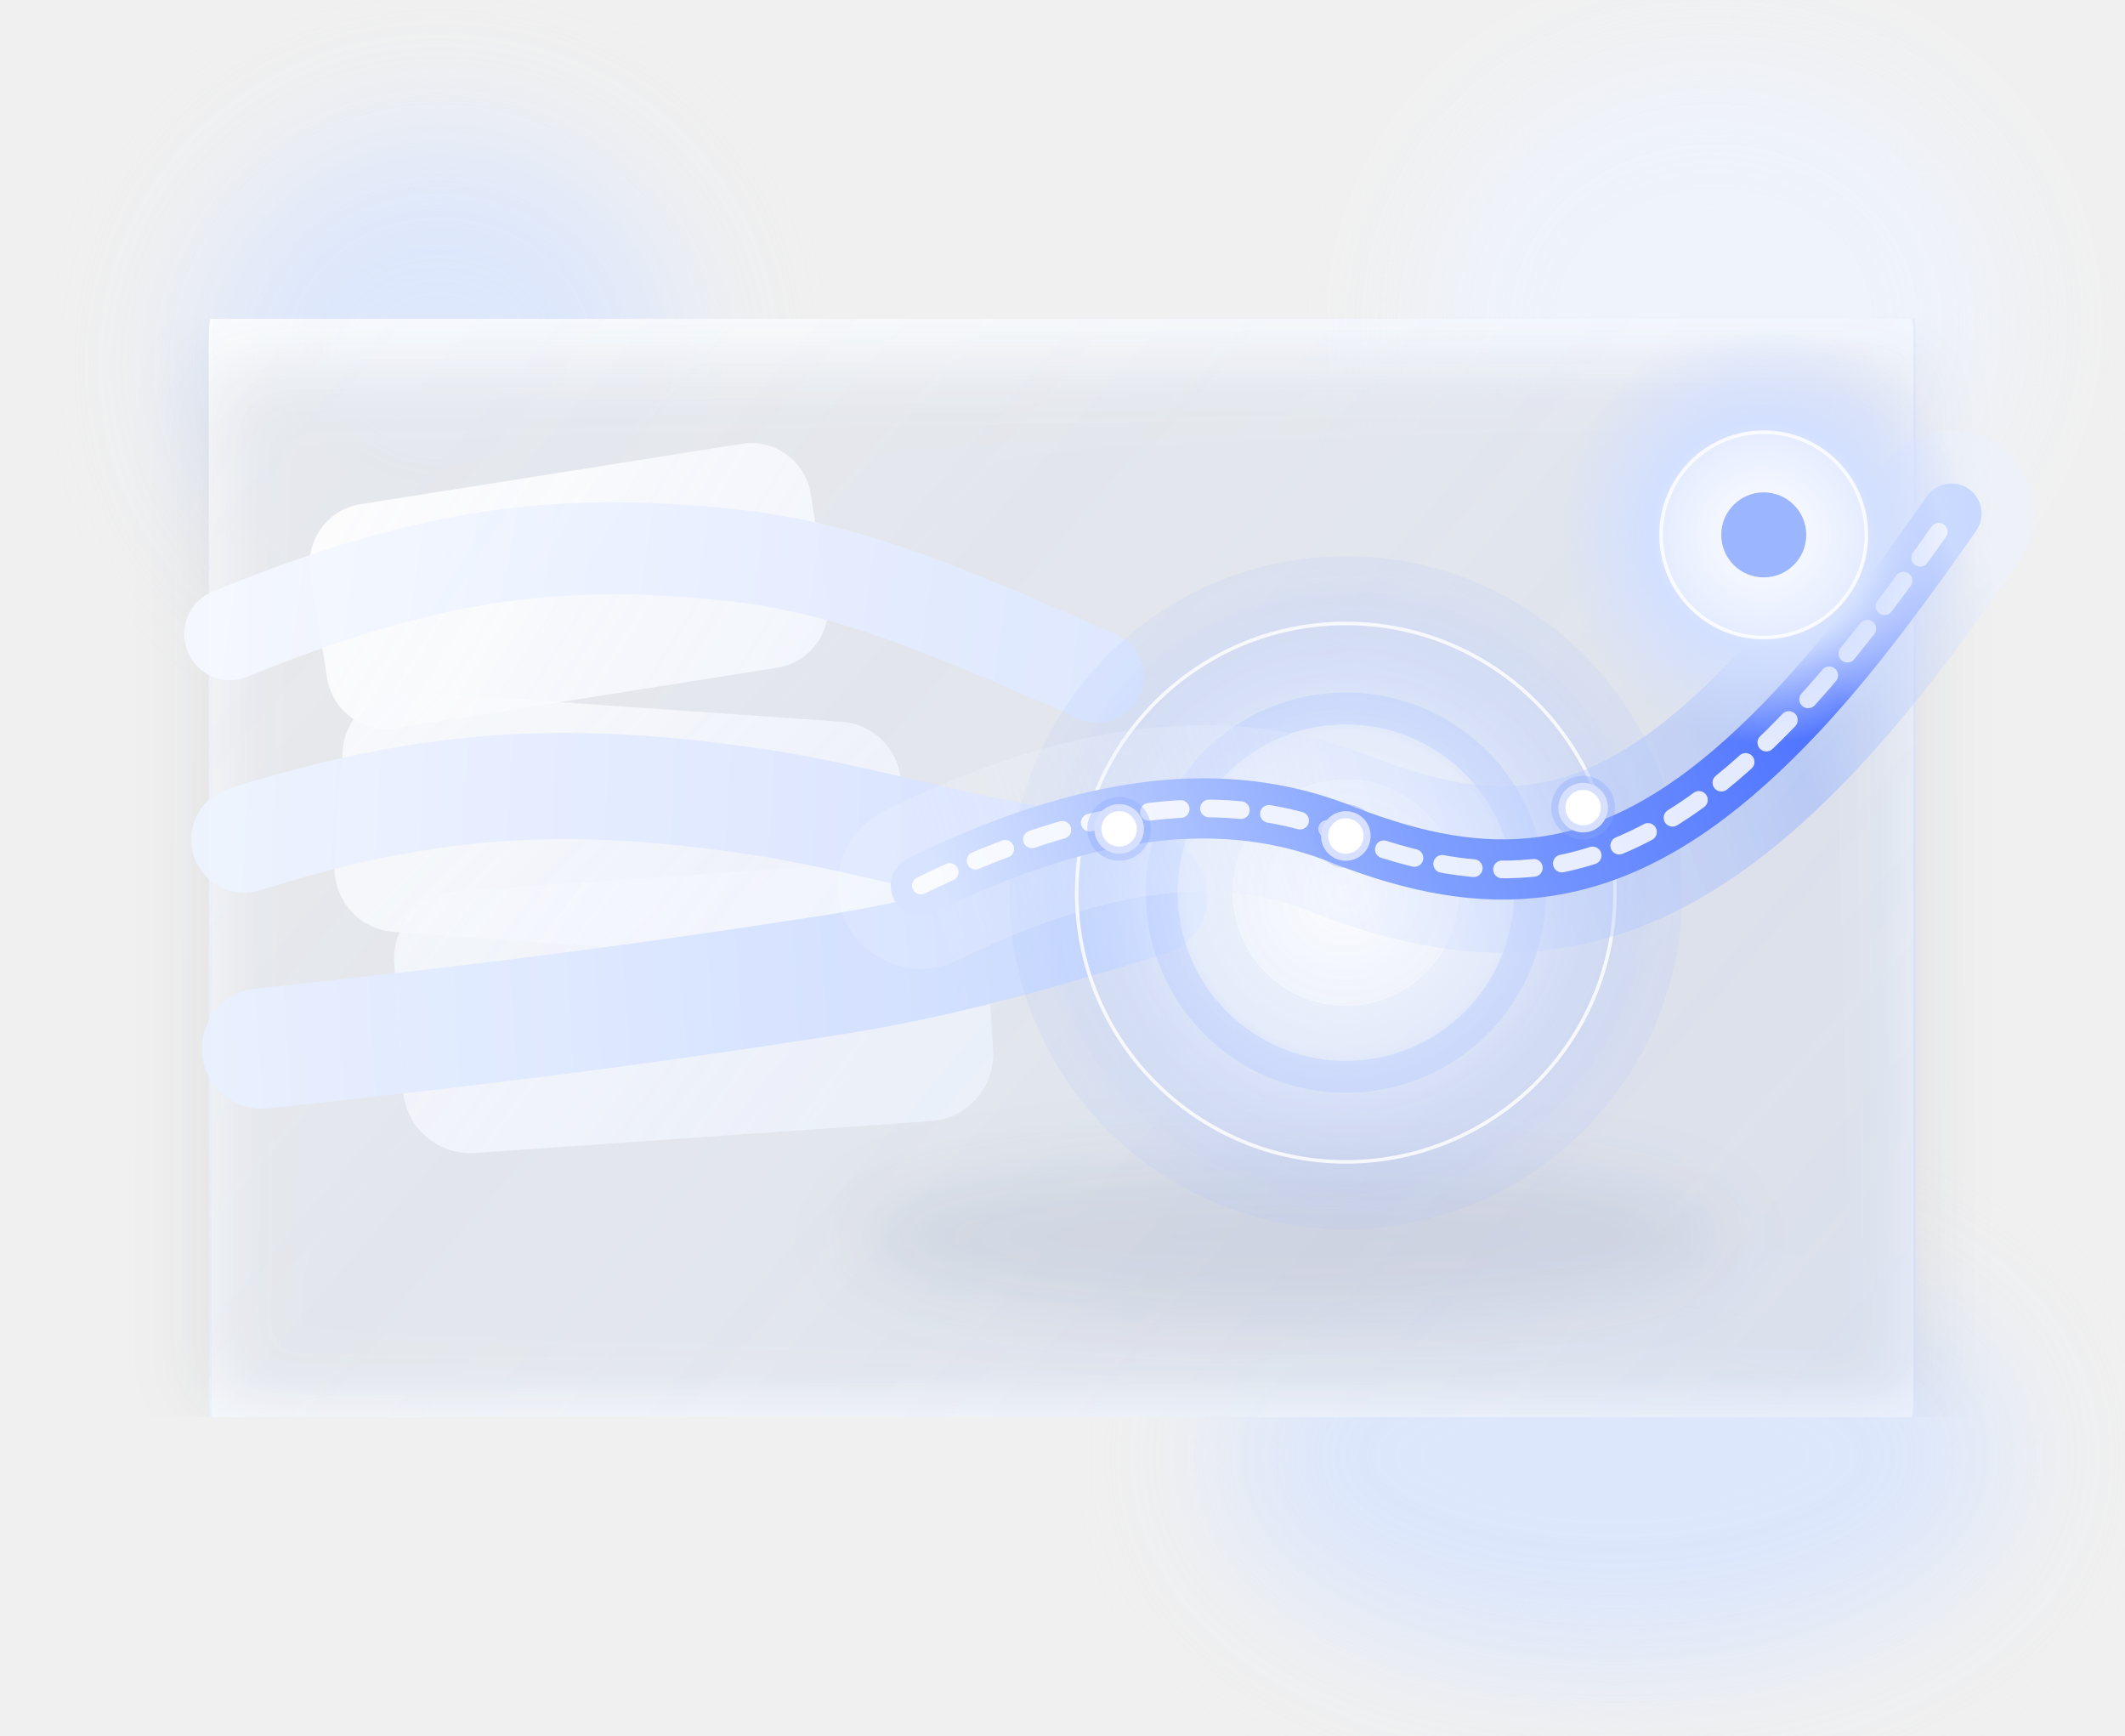
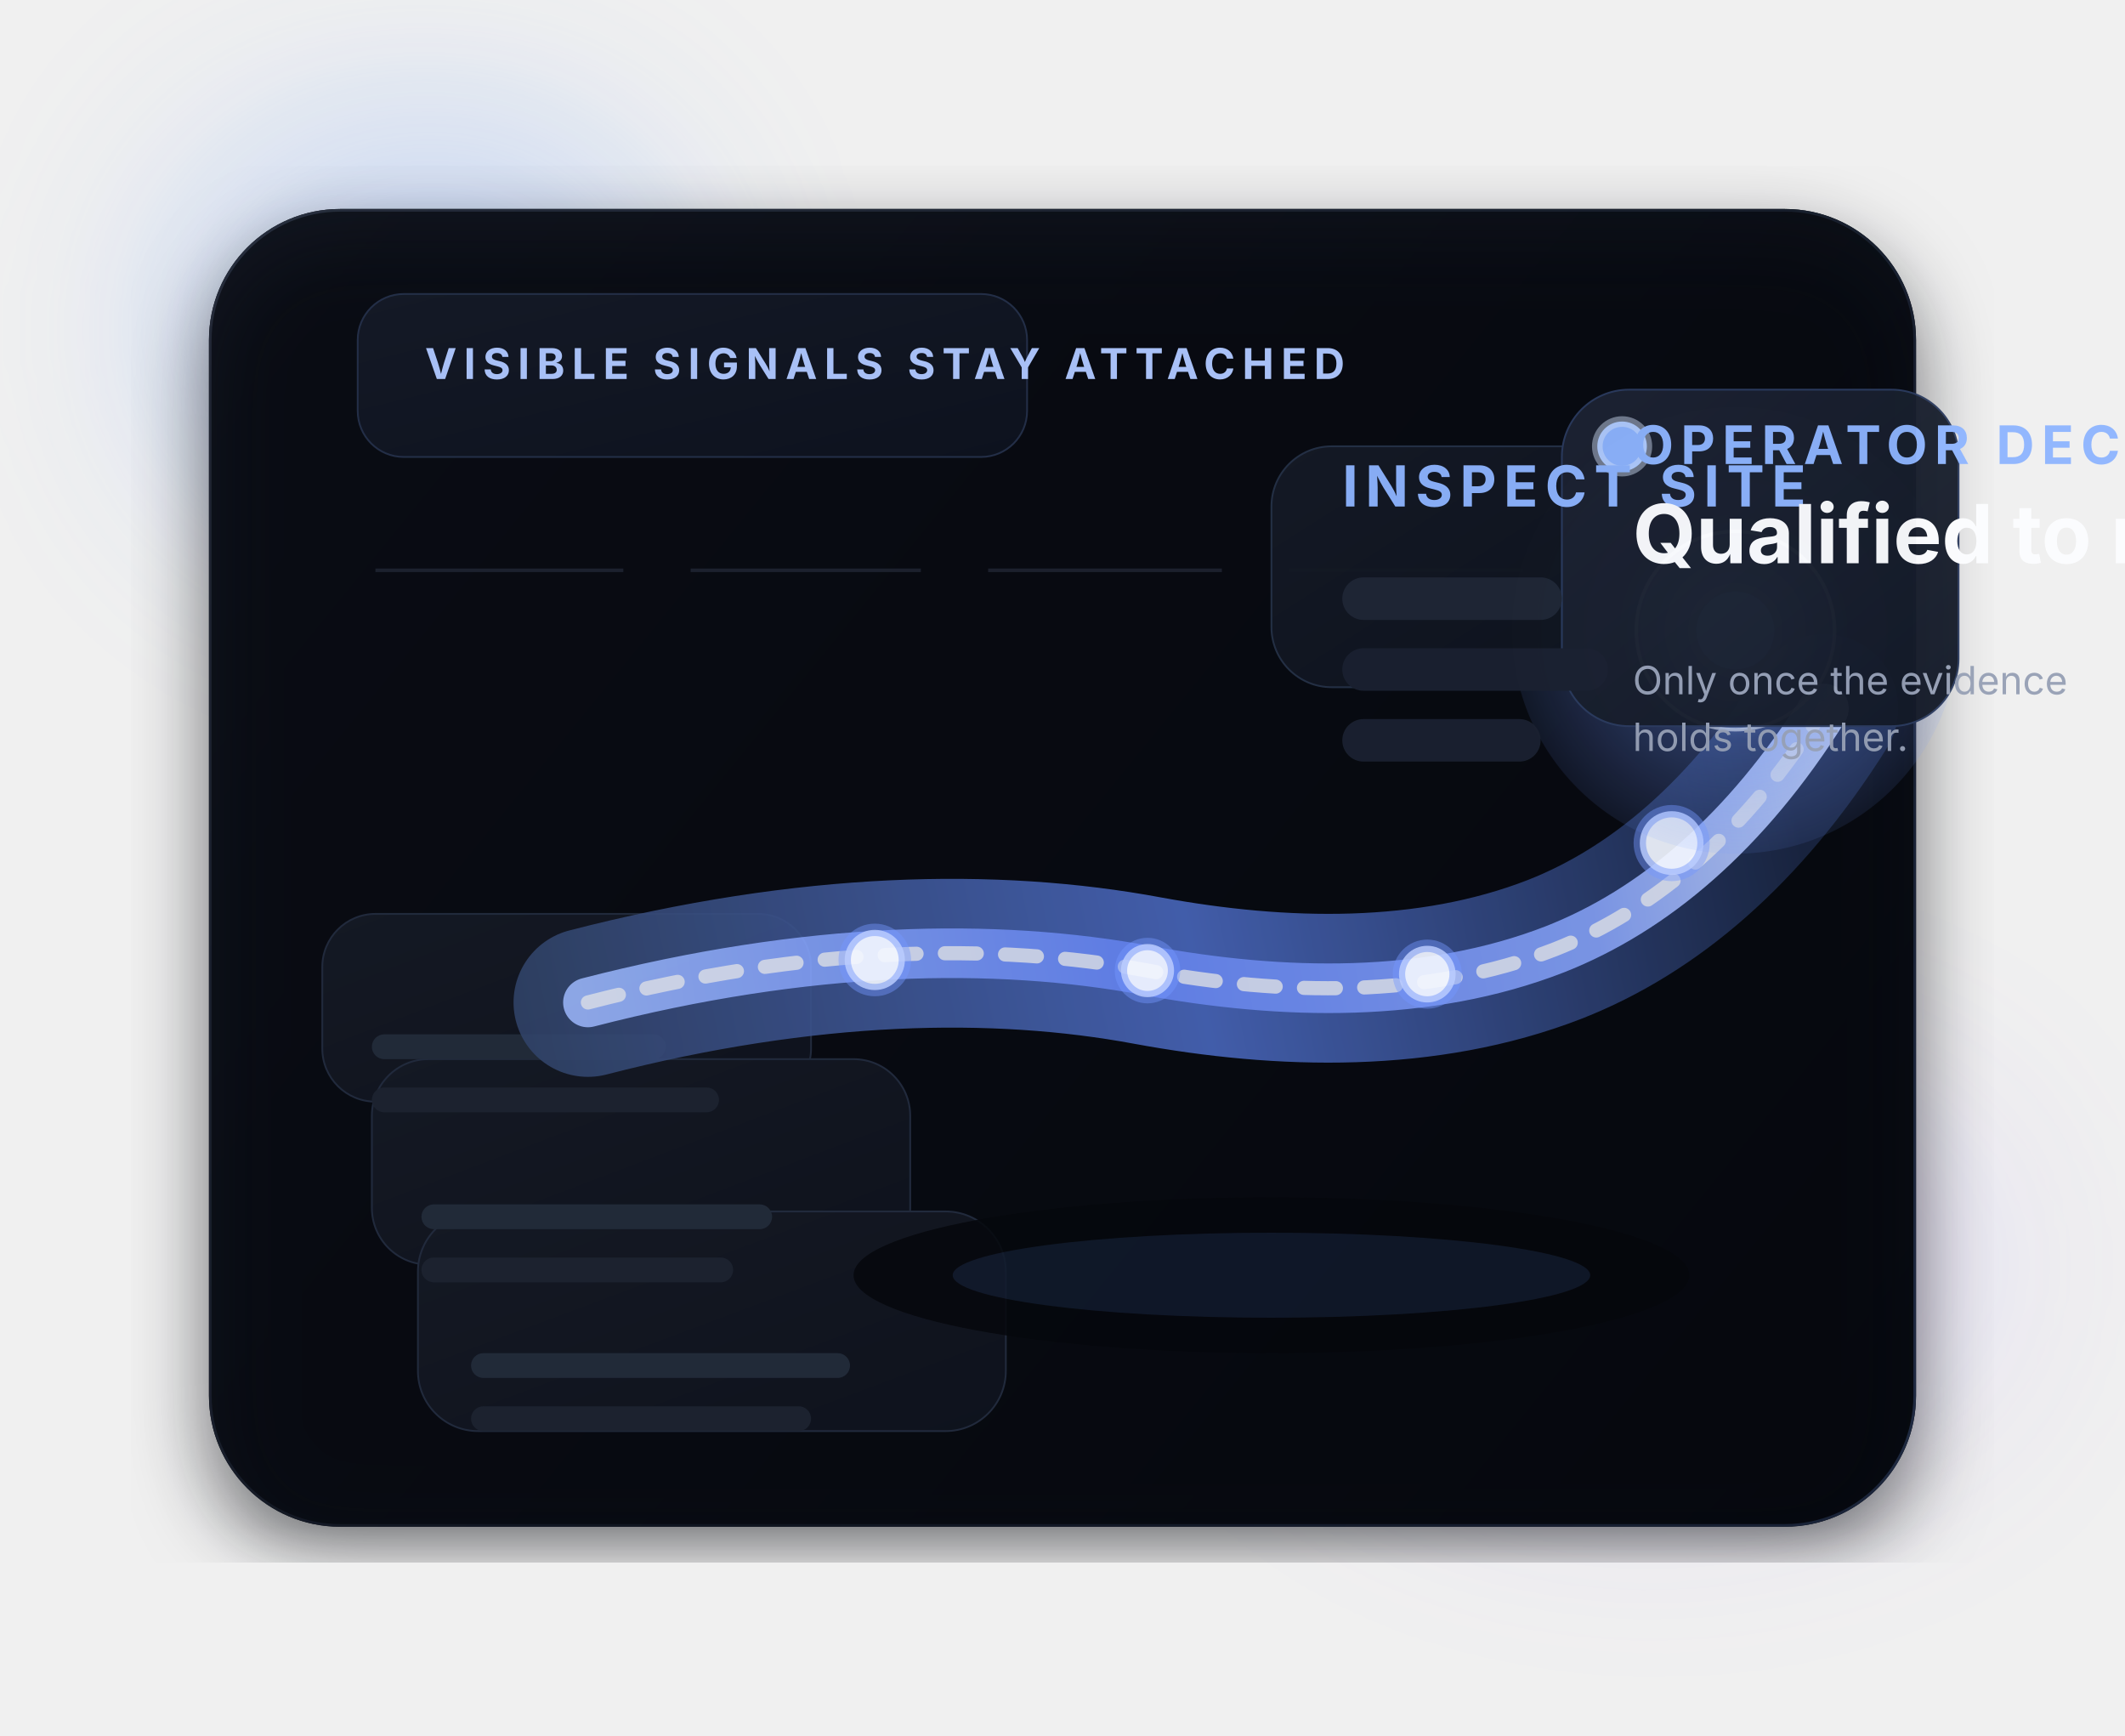
<svg xmlns="http://www.w3.org/2000/svg" width="1200" height="980" viewBox="0 0 1200 980" fill="none">
  <defs>
-     <filter id="blur-xl" x="-160" y="-160" width="1520" height="1300" filterUnits="userSpaceOnUse" color-interpolation-filters="sRGB">
-       <feGaussianBlur stdDeviation="36" />
-     </filter>
-     <filter id="blur-lg" x="-80" y="-80" width="1360" height="1140" filterUnits="userSpaceOnUse" color-interpolation-filters="sRGB">
-       <feGaussianBlur stdDeviation="20" />
-     </filter>
-     <filter id="shadow-soft" x="76" y="180" width="1048" height="620" filterUnits="userSpaceOnUse" color-interpolation-filters="sRGB">
-       <feOffset dy="24" />
+     <filter id="shadow-soft" x="74" y="94" width="1052" height="788" filterUnits="userSpaceOnUse" color-interpolation-filters="sRGB">
+       <feOffset dy="18" />
      <feGaussianBlur stdDeviation="22" />
-       <feColorMatrix type="matrix" values="0 0 0 0 0.071 0 0 0 0 0.122 0 0 0 0 0.247 0 0 0 0.10 0" />
+       <feColorMatrix type="matrix" values="0 0 0 0 0.012 0 0 0 0 0.02 0 0 0 0 0.043 0 0 0 0.56 0" />
      <feBlend mode="normal" in2="SourceGraphic" result="shape" />
    </filter>
-     <linearGradient id="panelStroke" x1="120" y1="110" x2="1080" y2="870" gradientUnits="userSpaceOnUse">
-       <stop stop-color="#FFFFFF" stop-opacity="0.94" />
-       <stop offset="1" stop-color="#CAD9FF" stop-opacity="0.38" />
+     <filter id="blur-xl" x="-120" y="-60" width="1440" height="1160" filterUnits="userSpaceOnUse" color-interpolation-filters="sRGB">
+       <feGaussianBlur stdDeviation="48" />
+     </filter>
+     <linearGradient id="panelFill" x1="148" y1="118" x2="1044" y2="848" gradientUnits="userSpaceOnUse">
+       <stop stop-color="#11151F" />
+       <stop offset="1" stop-color="#080B12" />
    </linearGradient>
-     <linearGradient id="panelFill" x1="164" y1="118" x2="1012" y2="852" gradientUnits="userSpaceOnUse">
-       <stop stop-color="#FFFFFF" stop-opacity="0.84" />
-       <stop offset="1" stop-color="#EEF4FF" stop-opacity="0.96" />
+     <linearGradient id="panelStroke" x1="118" y1="118" x2="1082" y2="862" gradientUnits="userSpaceOnUse">
+       <stop stop-color="#2C3344" />
+       <stop offset="0.58" stop-color="#1A2130" />
+       <stop offset="1" stop-color="#2B3A5A" />
    </linearGradient>
-     <linearGradient id="cardFill" x1="172" y1="308" x2="530" y2="622" gradientUnits="userSpaceOnUse">
-       <stop stop-color="#FFFFFF" stop-opacity="0.96" />
-       <stop offset="1" stop-color="#EFF4FF" stop-opacity="0.82" />
+     <linearGradient id="cardFill" x1="0" y1="0" x2="1" y2="1">
+       <stop stop-color="#171D2A" />
+       <stop offset="1" stop-color="#0F1420" />
    </linearGradient>
-     <linearGradient id="threadOne" x1="118" y1="356" x2="652" y2="434" gradientUnits="userSpaceOnUse">
-       <stop stop-color="#F5F8FF" />
-       <stop offset="1" stop-color="#DCE7FF" />
+     <linearGradient id="signalThread" x1="324" y1="548" x2="1048" y2="426" gradientUnits="userSpaceOnUse">
+       <stop stop-color="#9CB9FF" />
+       <stop offset="0.42" stop-color="#6A8CFF" />
+       <stop offset="0.78" stop-color="#88A6FF" />
+       <stop offset="1" stop-color="#D2E0FF" />
    </linearGradient>
-     <linearGradient id="threadTwo" x1="126" y1="470" x2="668" y2="498" gradientUnits="userSpaceOnUse">
-       <stop stop-color="#EEF4FF" />
-       <stop offset="1" stop-color="#D1DEFF" />
+     <linearGradient id="signalThreadSoft" x1="298" y1="596" x2="1012" y2="448" gradientUnits="userSpaceOnUse">
+       <stop stop-color="#314368" />
+       <stop offset="0.52" stop-color="#4968BE" />
+       <stop offset="1" stop-color="#1A2744" />
    </linearGradient>
-     <linearGradient id="threadThree" x1="138" y1="588" x2="682" y2="552" gradientUnits="userSpaceOnUse">
-       <stop stop-color="#E8F0FF" />
-       <stop offset="1" stop-color="#C6D7FF" />
+     <radialGradient id="auraLeft" cx="0" cy="0" r="1" gradientUnits="userSpaceOnUse" gradientTransform="translate(248 190) rotate(90) scale(228 282)">
+       <stop stop-color="#4F8DFF" stop-opacity="0.34" />
+       <stop offset="1" stop-color="#4F8DFF" stop-opacity="0" />
+     </radialGradient>
+     <radialGradient id="auraRight" cx="0" cy="0" r="1" gradientUnits="userSpaceOnUse" gradientTransform="translate(922 710) rotate(90) scale(202 286)">
+       <stop stop-color="#7A52FF" stop-opacity="0.22" />
+       <stop offset="1" stop-color="#7A52FF" stop-opacity="0" />
+     </radialGradient>
+     <radialGradient id="decisionGlow" cx="0" cy="0" r="1" gradientUnits="userSpaceOnUse" gradientTransform="translate(980 356) rotate(90) scale(156)">
+       <stop stop-color="#AFC8FF" stop-opacity="0.94" />
+       <stop offset="0.4" stop-color="#6F96FF" stop-opacity="0.32" />
+       <stop offset="1" stop-color="#6F96FF" stop-opacity="0" />
+     </radialGradient>
+     <linearGradient id="decisionCard" x1="0" y1="0" x2="1" y2="1">
+       <stop stop-color="#1D2433" />
+       <stop offset="1" stop-color="#121826" />
    </linearGradient>
-     <linearGradient id="mergeGlow" x1="520" y1="500" x2="1114" y2="292" gradientUnits="userSpaceOnUse">
-       <stop stop-color="#FFFFFF" stop-opacity="0.32" />
-       <stop offset="0.38" stop-color="#DDE7FF" stop-opacity="0.86" />
-       <stop offset="0.78" stop-color="#8CACFF" />
-       <stop offset="1" stop-color="#EAF1FF" />
+     <linearGradient id="evidenceCard" x1="0" y1="0" x2="1" y2="1">
+       <stop stop-color="#151A26" />
+       <stop offset="1" stop-color="#0E131E" />
    </linearGradient>
-     <linearGradient id="mergeCore" x1="532" y1="502" x2="1100" y2="300" gradientUnits="userSpaceOnUse">
-       <stop stop-color="#D7E3FF" />
-       <stop offset="0.44" stop-color="#7F9FFF" />
-       <stop offset="0.85" stop-color="#4C71FF" />
-       <stop offset="1" stop-color="#C8D8FF" />
-     </linearGradient>
-     <radialGradient id="lensGlow" cx="0" cy="0" r="1" gradientUnits="userSpaceOnUse" gradientTransform="translate(760 504) rotate(90) scale(240)">
-       <stop stop-color="#FFFFFF" stop-opacity="0.96" />
-       <stop offset="0.38" stop-color="#E5EDFF" stop-opacity="0.76" />
-       <stop offset="0.72" stop-color="#A7C0FF" stop-opacity="0.18" />
-       <stop offset="1" stop-color="#A7C0FF" stop-opacity="0" />
-     </radialGradient>
-     <radialGradient id="decisionGlow" cx="0" cy="0" r="1" gradientUnits="userSpaceOnUse" gradientTransform="translate(996 302) rotate(90) scale(118)">
-       <stop stop-color="#FFFFFF" />
-       <stop offset="0.54" stop-color="#D3E0FF" />
-       <stop offset="1" stop-color="#D3E0FF" stop-opacity="0" />
-     </radialGradient>
  </defs>
-   <g opacity="0.78" filter="url(#blur-xl)">
-     <ellipse cx="248" cy="206" rx="138" ry="132" fill="#D8E5FF" />
-     <ellipse cx="968" cy="182" rx="164" ry="148" fill="#EEF4FF" />
-     <ellipse cx="912" cy="822" rx="222" ry="118" fill="#D6E4FF" />
+   <g opacity="0.9" filter="url(#blur-xl)">
+     <ellipse cx="234" cy="184" rx="170" ry="154" fill="url(#auraLeft)" />
+     <ellipse cx="944" cy="720" rx="248" ry="146" fill="url(#auraRight)" />
  </g>
  <g filter="url(#shadow-soft)">
-     <rect x="118" y="118" width="964" height="744" rx="72" fill="url(#panelFill)" />
-     <rect x="118.75" y="118.75" width="962.5" height="742.5" rx="71.25" stroke="url(#panelStroke)" stroke-width="1.5" />
+     <rect x="118" y="118" width="964" height="744" rx="74" fill="url(#panelFill)" />
+     <rect x="118.75" y="118.75" width="962.5" height="742.5" rx="73.25" stroke="url(#panelStroke)" stroke-width="1.5" />
  </g>
-   <g filter="url(#blur-lg)" opacity="0.72">
-     <ellipse cx="728" cy="698" rx="246" ry="44" fill="#223B71" fill-opacity="0.12" />
+   <g opacity="0.56">
+     <path d="M212 322H352" stroke="#2B3244" stroke-width="2" />
+     <path d="M390 322H520" stroke="#2B3244" stroke-width="2" />
+     <path d="M558 322H690" stroke="#2B3244" stroke-width="2" />
+     <path d="M728 322H860" stroke="#2B3244" stroke-width="2" />
  </g>
  <g opacity="0.92">
-     <rect x="170" y="290" width="286" height="128" rx="34" transform="rotate(-9 170 290)" fill="url(#cardFill)" />
-     <rect x="196" y="388" width="316" height="136" rx="36" transform="rotate(4 196 388)" fill="url(#cardFill)" fill-opacity="0.92" />
-     <rect x="220" y="506" width="334" height="148" rx="38" transform="rotate(-4 220 506)" fill="url(#cardFill)" fill-opacity="0.9" />
+     <rect x="182" y="516" width="276" height="106" rx="30" fill="url(#evidenceCard)" stroke="#232C40" />
+     <rect x="210" y="598" width="304" height="116" rx="32" fill="url(#evidenceCard)" stroke="#232C40" />
+     <rect x="236" y="684" width="332" height="124" rx="34" fill="url(#evidenceCard)" stroke="#232C40" />
+     <rect x="210" y="584" width="166" height="14" rx="7" fill="#232C3C" />
+     <rect x="210" y="614" width="196" height="14" rx="7" fill="#1D2432" />
+     <rect x="238" y="680" width="198" height="14" rx="7" fill="#232C3C" />
+     <rect x="238" y="710" width="176" height="14" rx="7" fill="#1D2432" />
+     <rect x="266" y="764" width="214" height="14" rx="7" fill="#232C3C" />
+     <rect x="266" y="794" width="192" height="14" rx="7" fill="#1D2432" />
  </g>
-   <g opacity="0.92">
-     <path d="M130 358C238 314 312 302 418 314C486 322 546 350 620 382" stroke="url(#threadOne)" stroke-width="52" stroke-linecap="round" />
-     <path d="M138 474C252 438 332 438 436 454C506 466 564 486 636 492" stroke="url(#threadTwo)" stroke-width="60" stroke-linecap="round" />
-     <path d="M148 592C278 578 356 568 460 552C528 542 582 526 648 506" stroke="url(#threadThree)" stroke-width="68" stroke-linecap="round" />
+   <g opacity="0.88">
+     <path d="M332 566C456 534 562 532 648 548C724 562 806 564 878 536C934 514 986 470 1030 400" stroke="url(#signalThreadSoft)" stroke-width="84" stroke-linecap="round" stroke-linejoin="round" />
+     <path d="M332 566C456 534 562 532 648 548C724 562 806 564 878 536C934 514 986 470 1030 400" stroke="url(#signalThread)" stroke-width="28" stroke-linecap="round" stroke-linejoin="round" />
+     <path d="M332 566C456 534 562 532 648 548C724 562 806 564 878 536C934 514 986 470 1030 400" stroke="#F4F7FF" stroke-opacity="0.82" stroke-width="8" stroke-linecap="round" stroke-linejoin="round" stroke-dasharray="18 16" />
+   </g>
+   <g opacity="0.9">
+     <circle cx="494" cy="542" r="17" fill="#F4F7FF" stroke="#7397FF" stroke-opacity="0.48" stroke-width="7" />
+     <circle cx="648" cy="548" r="15" fill="#F4F7FF" stroke="#7397FF" stroke-opacity="0.48" stroke-width="7" />
+     <circle cx="806" cy="550" r="16" fill="#F4F7FF" stroke="#7397FF" stroke-opacity="0.48" stroke-width="7" />
+     <circle cx="944" cy="476" r="18" fill="#F4F7FF" stroke="#7397FF" stroke-opacity="0.48" stroke-width="7" />
+   </g>
+   <g opacity="0.84">
+     <ellipse cx="718" cy="720" rx="236" ry="44" fill="#05070C" />
+     <ellipse cx="718" cy="720" rx="180" ry="24" fill="#111A2C" />
+   </g>
+   <g>
+     <circle cx="980" cy="356" r="126" fill="url(#decisionGlow)" />
+     <circle cx="980" cy="356" r="56" fill="#AFC8FF" fill-opacity="0.2" stroke="#E8F0FF" stroke-opacity="0.54" stroke-width="2" />
+     <circle cx="980" cy="356" r="22" fill="#8EB5FF" />
+   </g>
+   <g opacity="0.95">
+     <rect x="718" y="252" width="214" height="136" rx="34" fill="url(#evidenceCard)" stroke="#253146" />
+     <rect x="882" y="220" width="224" height="190" rx="38" fill="url(#decisionCard)" stroke="#2B3B5E" />
+     <circle cx="916" cy="252" r="14" fill="#8EB5FF" stroke="#D8E6FF" stroke-opacity="0.46" stroke-width="6" />
+     <text x="758" y="286" fill="#8EB5FF" font-family="Inter, Arial, sans-serif" font-size="32" font-weight="700" letter-spacing="4">INSPECT SITE</text>
+     <text x="922" y="262" fill="#8EB5FF" font-family="Inter, Arial, sans-serif" font-size="30" font-weight="700" letter-spacing="4">OPERATOR DECISION</text>
+     <text x="922" y="318" fill="#FCFDFF" font-family="Manrope, Inter, Arial, sans-serif" font-size="46" font-weight="700">Qualified to review</text>
+     <text x="922" y="392" fill="#96A0B5" font-family="Inter, Arial, sans-serif" font-size="22">Only once the evidence</text>
+     <text x="922" y="424" fill="#96A0B5" font-family="Inter, Arial, sans-serif" font-size="22">holds together.</text>
+     <rect x="758" y="326" width="124" height="24" rx="12" fill="#1F2736" />
+     <rect x="758" y="366" width="150" height="24" rx="12" fill="#1A2130" />
+     <rect x="758" y="406" width="112" height="24" rx="12" fill="#1A2130" />
  </g>
  <g opacity="0.96">
-     <ellipse cx="760" cy="504" rx="190" ry="190" fill="url(#lensGlow)" />
-     <circle cx="760" cy="504" r="152" stroke="white" stroke-opacity="0.84" stroke-width="2" />
-     <circle cx="760" cy="504" r="104" stroke="#B7CAFF" stroke-opacity="0.42" stroke-width="18" />
-     <circle cx="760" cy="504" r="64" fill="white" fill-opacity="0.28" />
-   </g>
-   <g>
-     <path d="M520 500C614 454 692 444 760 472C838 502 906 502 986 430C1026 394 1060 350 1102 290" stroke="url(#mergeGlow)" stroke-width="94" stroke-linecap="round" stroke-linejoin="round" opacity="0.44" />
-     <path d="M520 500C614 454 692 444 760 472C838 502 906 502 986 430C1026 394 1060 350 1102 290" stroke="url(#mergeCore)" stroke-width="34" stroke-linecap="round" stroke-linejoin="round" />
-     <path d="M520 500C614 454 692 444 760 472C838 502 906 502 986 430C1026 394 1060 350 1102 290" stroke="white" stroke-opacity="0.84" stroke-width="10" stroke-linecap="round" stroke-linejoin="round" stroke-dasharray="18 16" />
-   </g>
-   <g fill="white" stroke="#8AA9FF" stroke-opacity="0.34" stroke-width="8">
-     <circle cx="632" cy="468" r="14" />
-     <circle cx="760" cy="472" r="14" />
-     <circle cx="894" cy="456" r="14" />
-   </g>
-   <g>
-     <circle cx="996" cy="302" r="118" fill="url(#decisionGlow)" />
-     <circle cx="996" cy="302" r="58" fill="white" fill-opacity="0.34" stroke="white" stroke-opacity="0.82" stroke-width="2" />
-     <circle cx="996" cy="302" r="24" fill="#9BB5FF" />
+     <rect x="202" y="166" width="378" height="92" rx="26" fill="url(#evidenceCard)" stroke="#243049" />
+     <text x="240" y="214" fill="#AFC8FF" font-family="Inter, Arial, sans-serif" font-size="24" font-weight="700" letter-spacing="4">VISIBLE SIGNALS STAY ATTACHED</text>
  </g>
</svg>
